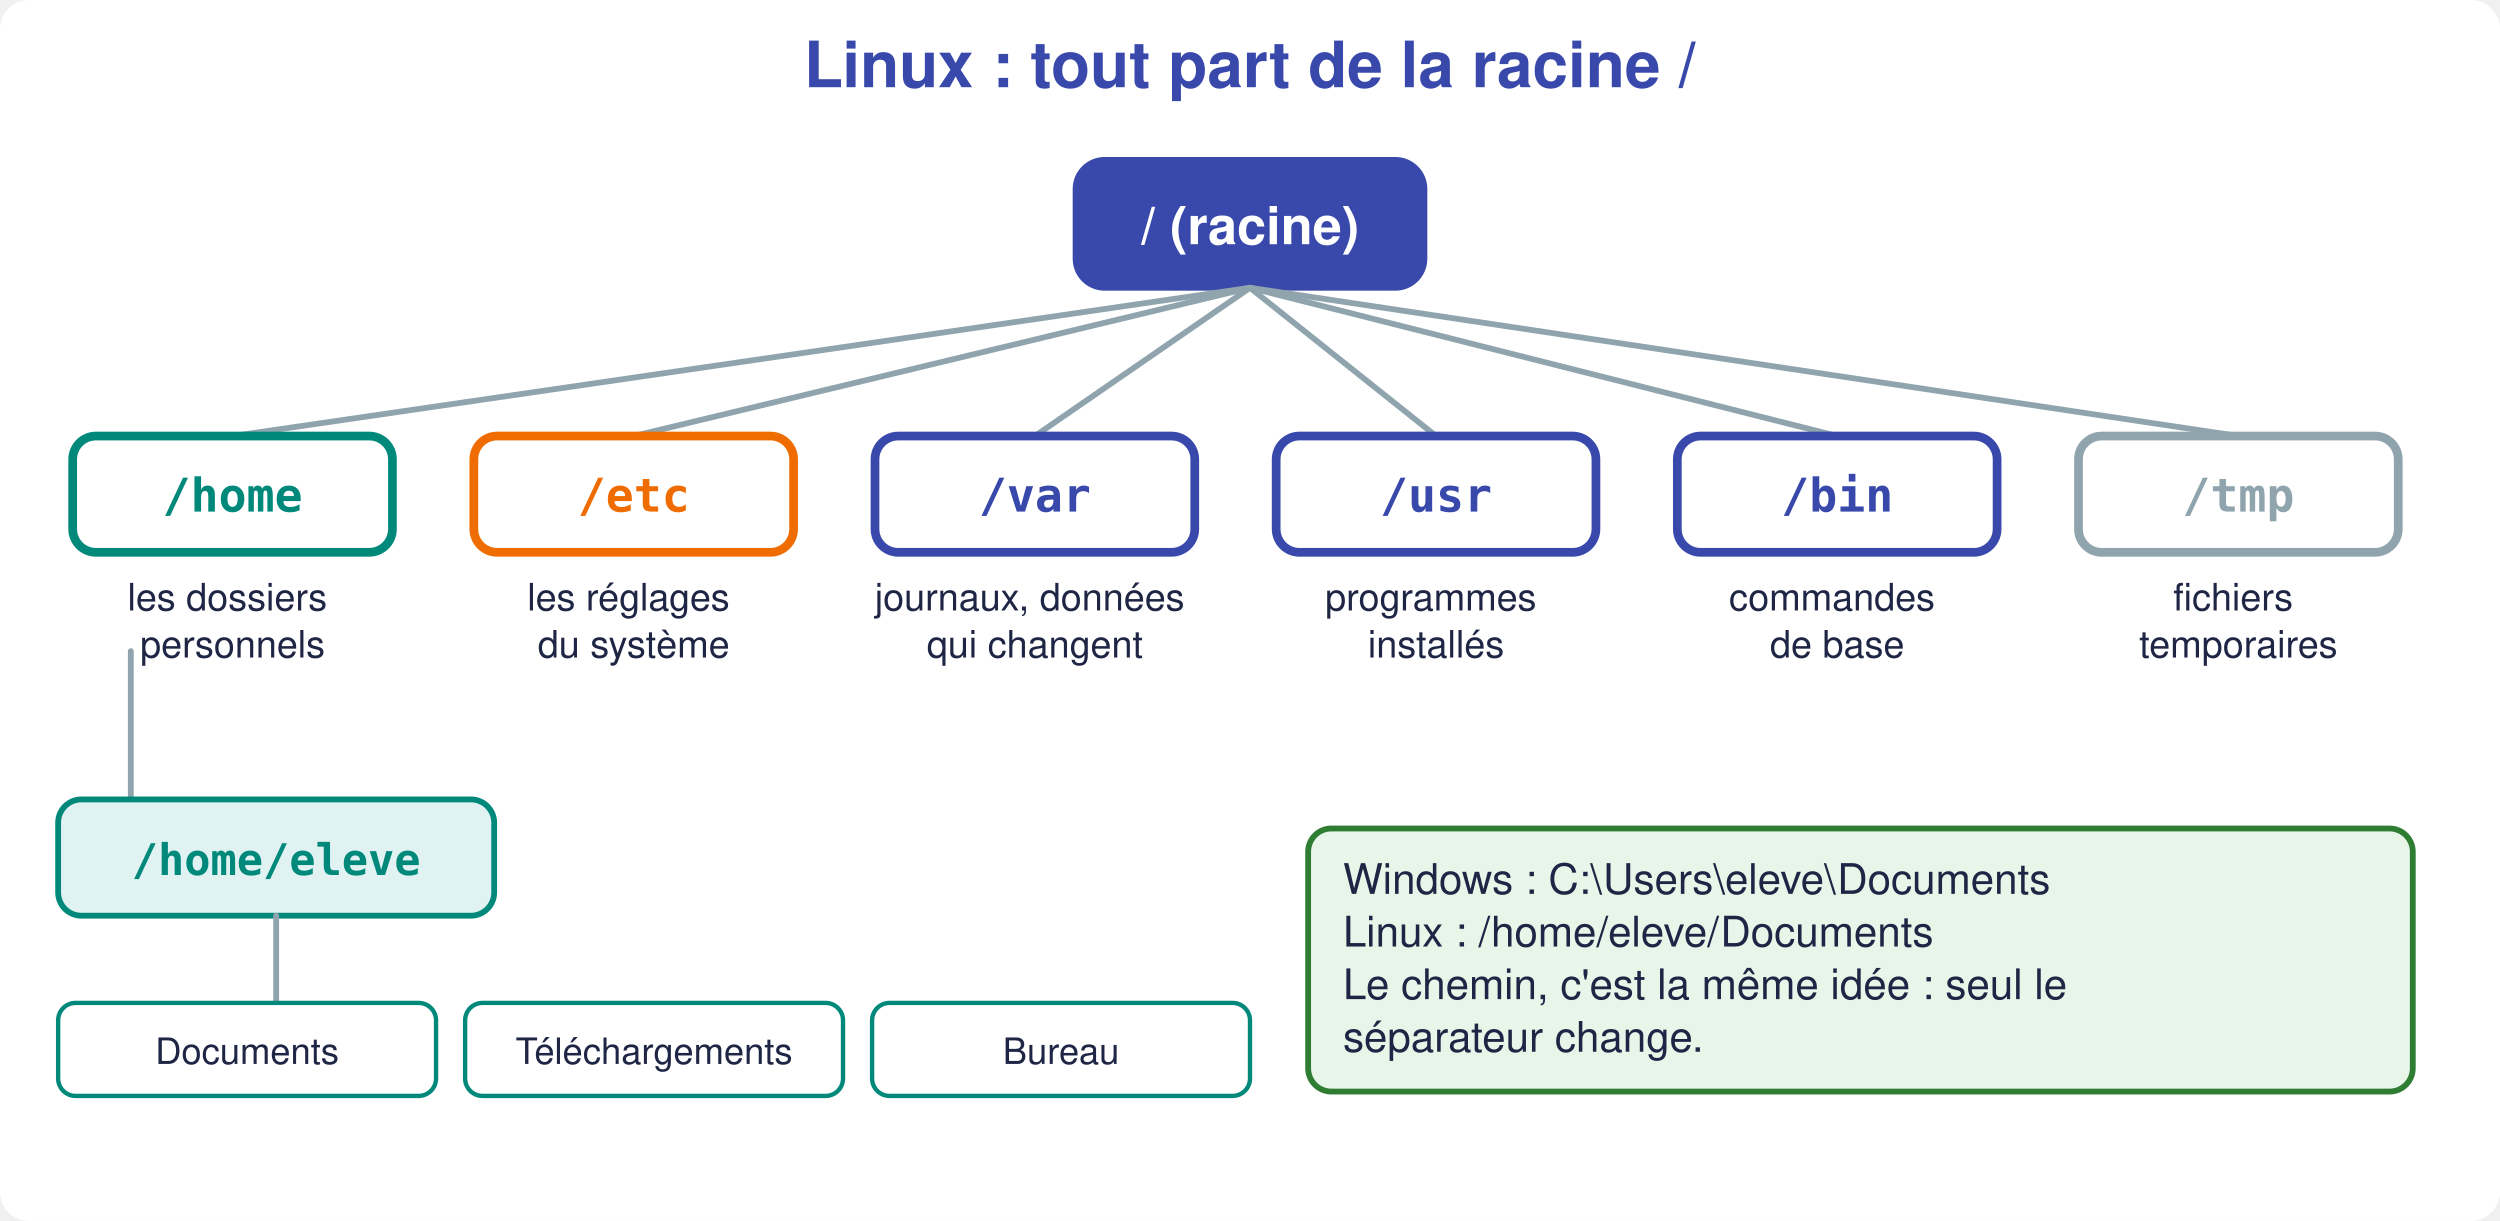
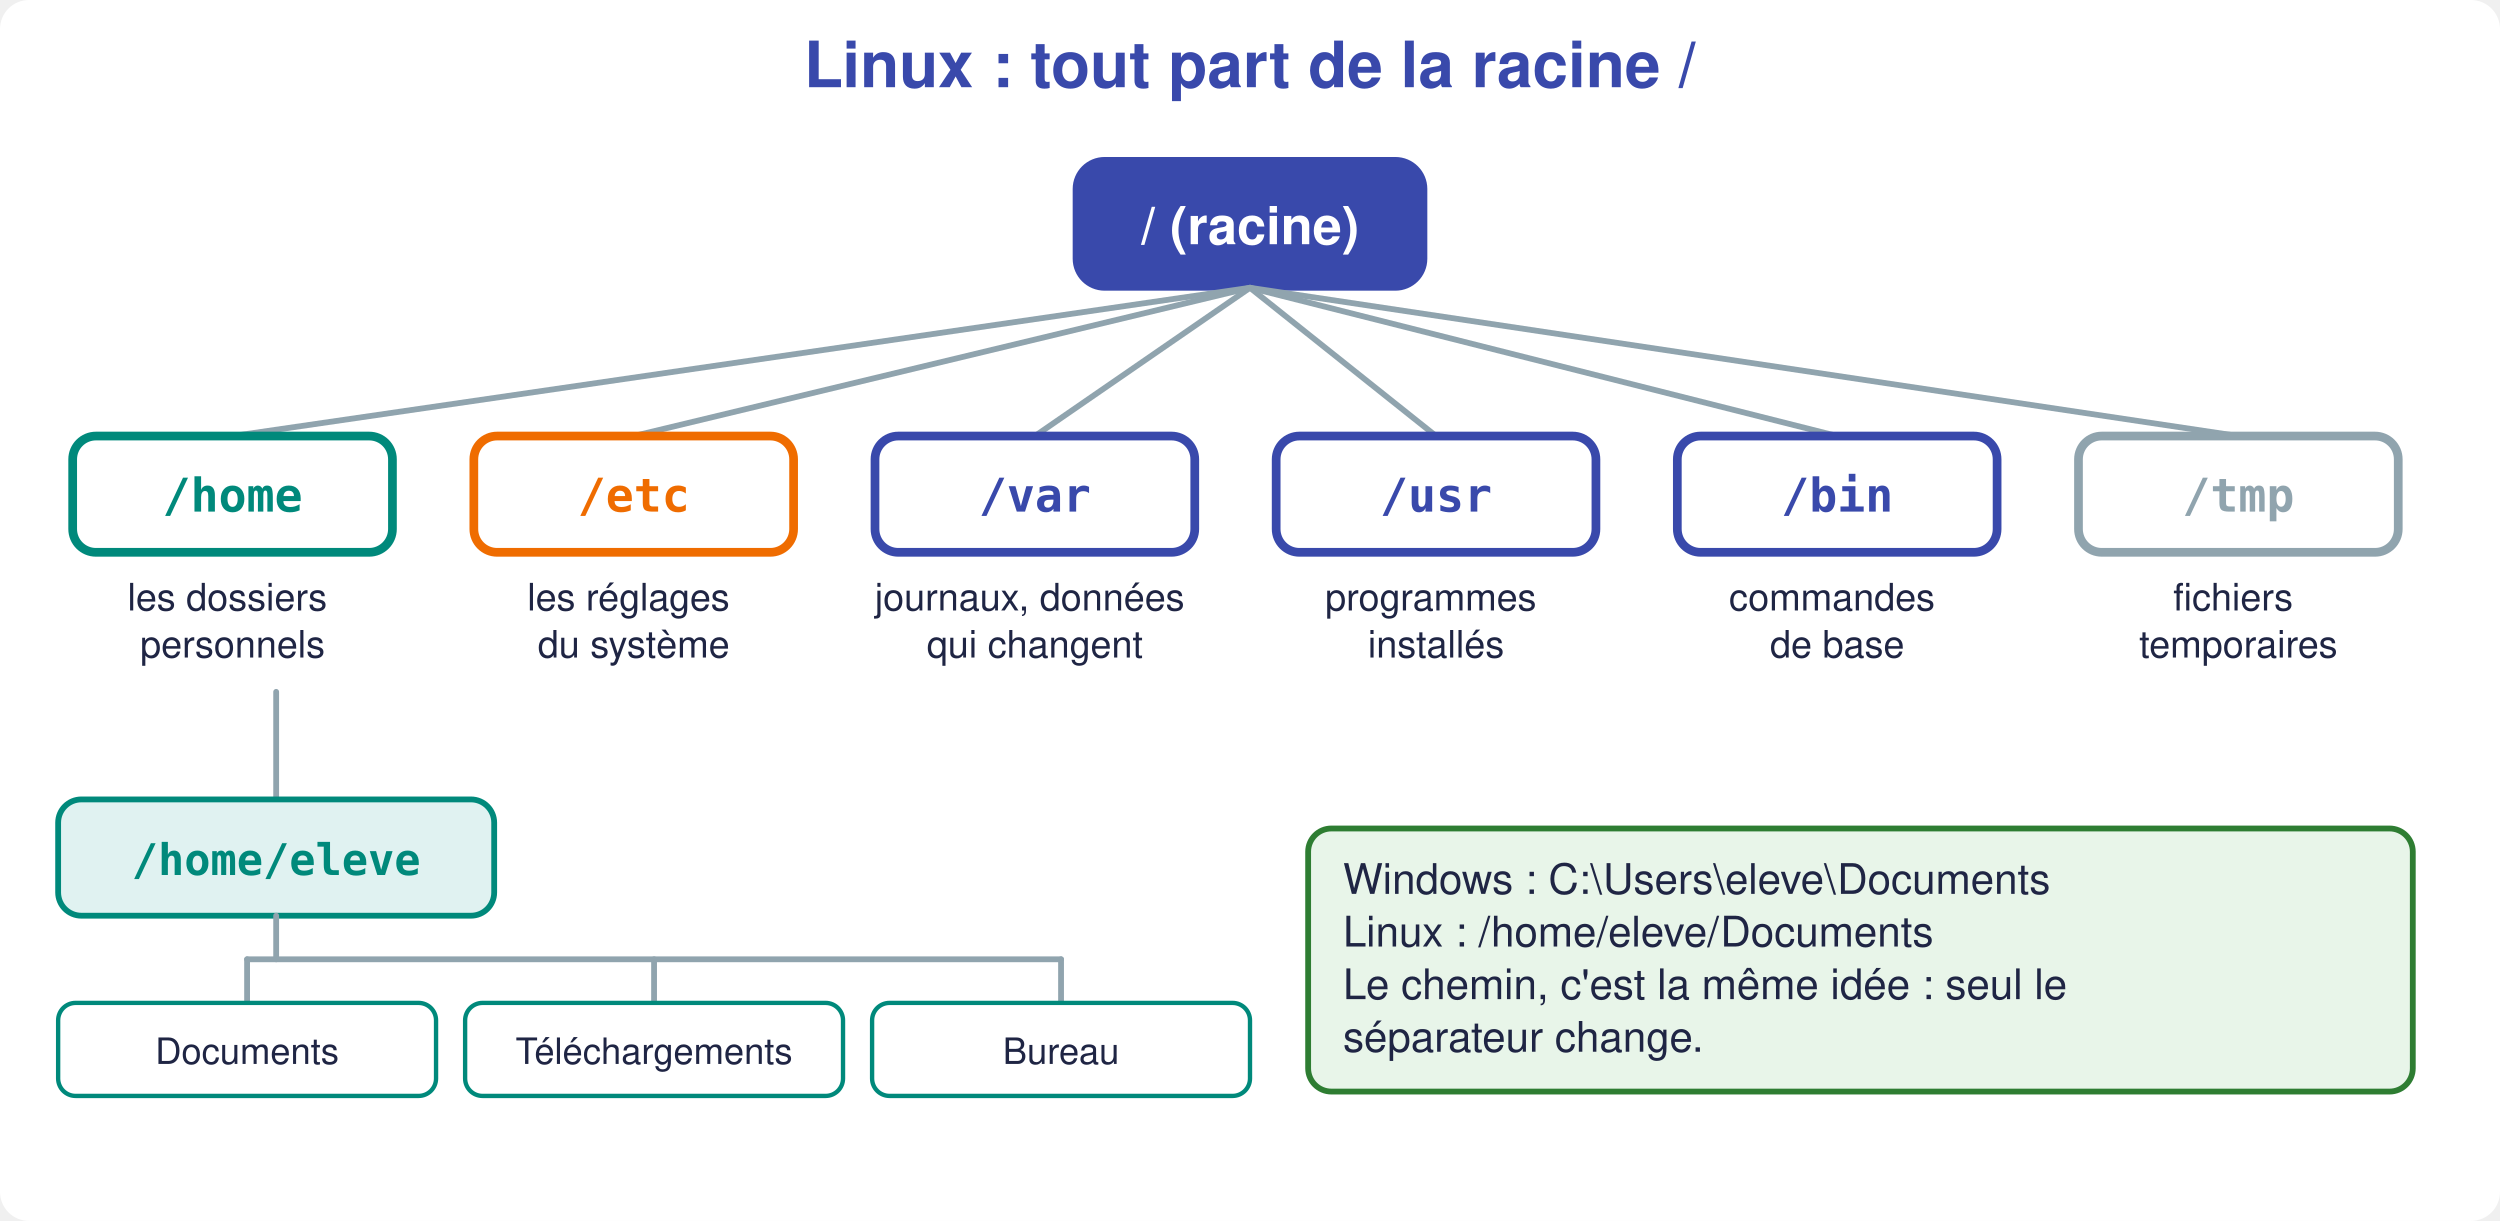
<svg xmlns="http://www.w3.org/2000/svg" viewBox="0 0 860 420" width="860" height="420" role="img">
  <defs>
    <marker id="ar" viewBox="0 0 10 10" refX="8" refY="5" markerWidth="7" markerHeight="7" orient="auto-start-reverse">
      <path d="M0,0 L10,5 L0,10 z" fill="#3a4270" />
    </marker>
  </defs>
  <rect width="860" height="420" fill="#ffffff" rx="10" />
  <text x="430.0" y="30" font-family="Segoe UI, Helvetica, Arial, sans-serif" font-size="22" fill="#3949ab" text-anchor="middle" font-weight="700">
    <tspan x="430.0" dy="0">Linux : tout part de la racine  /</tspan>
  </text>
  <rect x="370" y="55" width="120" height="44" rx="10" fill="#3949ab" stroke="#3949ab" stroke-width="2" />
  <text x="430" y="84" font-family="Segoe UI, Helvetica, Arial, sans-serif" font-size="18" fill="#ffffff" text-anchor="middle" font-weight="700">
    <tspan x="430" dy="0">/  (racine)</tspan>
  </text>
  <line x1="430" y1="99" x2="80" y2="150" stroke="#90a4ae" stroke-width="2" stroke-linecap="round" />
  <rect x="25" y="150" width="110" height="40" rx="8" fill="#ffffff" stroke="#00897b" stroke-width="3" />
  <text x="80" y="176" font-family="Consolas, Menlo, monospace" font-size="16" fill="#00897b" text-anchor="middle" font-weight="700">
    <tspan x="80" dy="0">/home</tspan>
  </text>
  <text x="80" y="210" font-family="Segoe UI, Helvetica, Arial, sans-serif" font-size="13" fill="#1f2544" text-anchor="middle" font-weight="400">
    <tspan x="80" dy="0">les dossiers</tspan>
    <tspan x="80" dy="16.2">personnels</tspan>
  </text>
  <line x1="430" y1="99" x2="218" y2="150" stroke="#90a4ae" stroke-width="2" stroke-linecap="round" />
  <rect x="163" y="150" width="110" height="40" rx="8" fill="#ffffff" stroke="#ef6c00" stroke-width="3" />
  <text x="218" y="176" font-family="Consolas, Menlo, monospace" font-size="16" fill="#ef6c00" text-anchor="middle" font-weight="700">
    <tspan x="218" dy="0">/etc</tspan>
  </text>
  <text x="218" y="210" font-family="Segoe UI, Helvetica, Arial, sans-serif" font-size="13" fill="#1f2544" text-anchor="middle" font-weight="400">
    <tspan x="218" dy="0">les réglages</tspan>
    <tspan x="218" dy="16.2">du système</tspan>
  </text>
  <line x1="430" y1="99" x2="356" y2="150" stroke="#90a4ae" stroke-width="2" stroke-linecap="round" />
  <rect x="301" y="150" width="110" height="40" rx="8" fill="#ffffff" stroke="#3949ab" stroke-width="3" />
  <text x="356" y="176" font-family="Consolas, Menlo, monospace" font-size="16" fill="#3949ab" text-anchor="middle" font-weight="700">
    <tspan x="356" dy="0">/var</tspan>
  </text>
  <text x="356" y="210" font-family="Segoe UI, Helvetica, Arial, sans-serif" font-size="13" fill="#1f2544" text-anchor="middle" font-weight="400">
    <tspan x="356" dy="0">journaux, données</tspan>
    <tspan x="356" dy="16.2">qui changent</tspan>
  </text>
  <line x1="430" y1="99" x2="494" y2="150" stroke="#90a4ae" stroke-width="2" stroke-linecap="round" />
  <rect x="439" y="150" width="110" height="40" rx="8" fill="#ffffff" stroke="#3949ab" stroke-width="3" />
  <text x="494" y="176" font-family="Consolas, Menlo, monospace" font-size="16" fill="#3949ab" text-anchor="middle" font-weight="700">
    <tspan x="494" dy="0">/usr</tspan>
  </text>
  <text x="494" y="210" font-family="Segoe UI, Helvetica, Arial, sans-serif" font-size="13" fill="#1f2544" text-anchor="middle" font-weight="400">
    <tspan x="494" dy="0">programmes</tspan>
    <tspan x="494" dy="16.2">installés</tspan>
  </text>
  <line x1="430" y1="99" x2="632" y2="150" stroke="#90a4ae" stroke-width="2" stroke-linecap="round" />
  <rect x="577" y="150" width="110" height="40" rx="8" fill="#ffffff" stroke="#3949ab" stroke-width="3" />
  <text x="632" y="176" font-family="Consolas, Menlo, monospace" font-size="16" fill="#3949ab" text-anchor="middle" font-weight="700">
    <tspan x="632" dy="0">/bin</tspan>
  </text>
  <text x="632" y="210" font-family="Segoe UI, Helvetica, Arial, sans-serif" font-size="13" fill="#1f2544" text-anchor="middle" font-weight="400">
    <tspan x="632" dy="0">commandes</tspan>
    <tspan x="632" dy="16.2">de base</tspan>
  </text>
  <line x1="430" y1="99" x2="770" y2="150" stroke="#90a4ae" stroke-width="2" stroke-linecap="round" />
  <rect x="715" y="150" width="110" height="40" rx="8" fill="#ffffff" stroke="#90a4ae" stroke-width="3" />
  <text x="770" y="176" font-family="Consolas, Menlo, monospace" font-size="16" fill="#90a4ae" text-anchor="middle" font-weight="700">
    <tspan x="770" dy="0">/tmp</tspan>
  </text>
  <text x="770" y="210" font-family="Segoe UI, Helvetica, Arial, sans-serif" font-size="13" fill="#1f2544" text-anchor="middle" font-weight="400">
    <tspan x="770" dy="0">fichiers</tspan>
    <tspan x="770" dy="16.2">temporaires</tspan>
  </text>
-   <line x1="45" y1="224" x2="45" y2="275" stroke="#90a4ae" stroke-width="2" stroke-linecap="round" />
+   <line x1="95" y1="238" x2="95" y2="275" stroke="#90a4ae" stroke-width="2" stroke-linecap="round" />
  <rect x="20" y="275" width="150" height="40" rx="8" fill="#e0f2f1" stroke="#00897b" stroke-width="2" />
  <text x="95" y="301" font-family="Consolas, Menlo, monospace" font-size="15" fill="#00897b" text-anchor="middle" font-weight="700">
    <tspan x="95" dy="0">/home/eleve</tspan>
  </text>
-   <line x1="95" y1="315" x2="95" y2="345" stroke="#90a4ae" stroke-width="2" stroke-linecap="round" />
+   <line x1="95" y1="315" x2="95" y2="330" stroke="#90a4ae" stroke-width="2" stroke-linecap="round" />
+   <line x1="85" y1="330" x2="365" y2="330" stroke="#90a4ae" stroke-width="2" stroke-linecap="round" />
+   <line x1="85" y1="330" x2="85" y2="345" stroke="#90a4ae" stroke-width="2" stroke-linecap="round" />
+   <line x1="225" y1="330" x2="225" y2="345" stroke="#90a4ae" stroke-width="2" stroke-linecap="round" />
+   <line x1="365" y1="330" x2="365" y2="345" stroke="#90a4ae" stroke-width="2" stroke-linecap="round" />
  <rect x="20" y="345" width="130" height="32" rx="6" fill="#ffffff" stroke="#00897b" stroke-width="1.5" />
  <text x="85" y="366" font-family="Segoe UI, Helvetica, Arial, sans-serif" font-size="12.5" fill="#1f2544" text-anchor="middle" font-weight="400">
    <tspan x="85" dy="0">Documents</tspan>
  </text>
  <rect x="160" y="345" width="130" height="32" rx="6" fill="#ffffff" stroke="#00897b" stroke-width="1.5" />
  <text x="225" y="366" font-family="Segoe UI, Helvetica, Arial, sans-serif" font-size="12.5" fill="#1f2544" text-anchor="middle" font-weight="400">
    <tspan x="225" dy="0">Téléchargements</tspan>
  </text>
  <rect x="300" y="345" width="130" height="32" rx="6" fill="#ffffff" stroke="#00897b" stroke-width="1.5" />
  <text x="365" y="366" font-family="Segoe UI, Helvetica, Arial, sans-serif" font-size="12.5" fill="#1f2544" text-anchor="middle" font-weight="400">
    <tspan x="365" dy="0">Bureau</tspan>
  </text>
  <rect x="450" y="285" width="380" height="90.5" rx="8" fill="#e8f5e9" stroke="#2e7d32" stroke-width="2" />
  <text x="462" y="307.5" font-family="Segoe UI, Helvetica, Arial, sans-serif" font-size="14.5" fill="#1f2544" text-anchor="start" font-weight="400">
    <tspan x="462" dy="0">Windows : C:\Users\eleve\Documents</tspan>
    <tspan x="462" dy="18.1">Linux : /home/eleve/Documents</tspan>
    <tspan x="462" dy="18.1">Le chemin, c'est la même idée : seul le</tspan>
    <tspan x="462" dy="18.1">séparateur change.</tspan>
  </text>
</svg>
